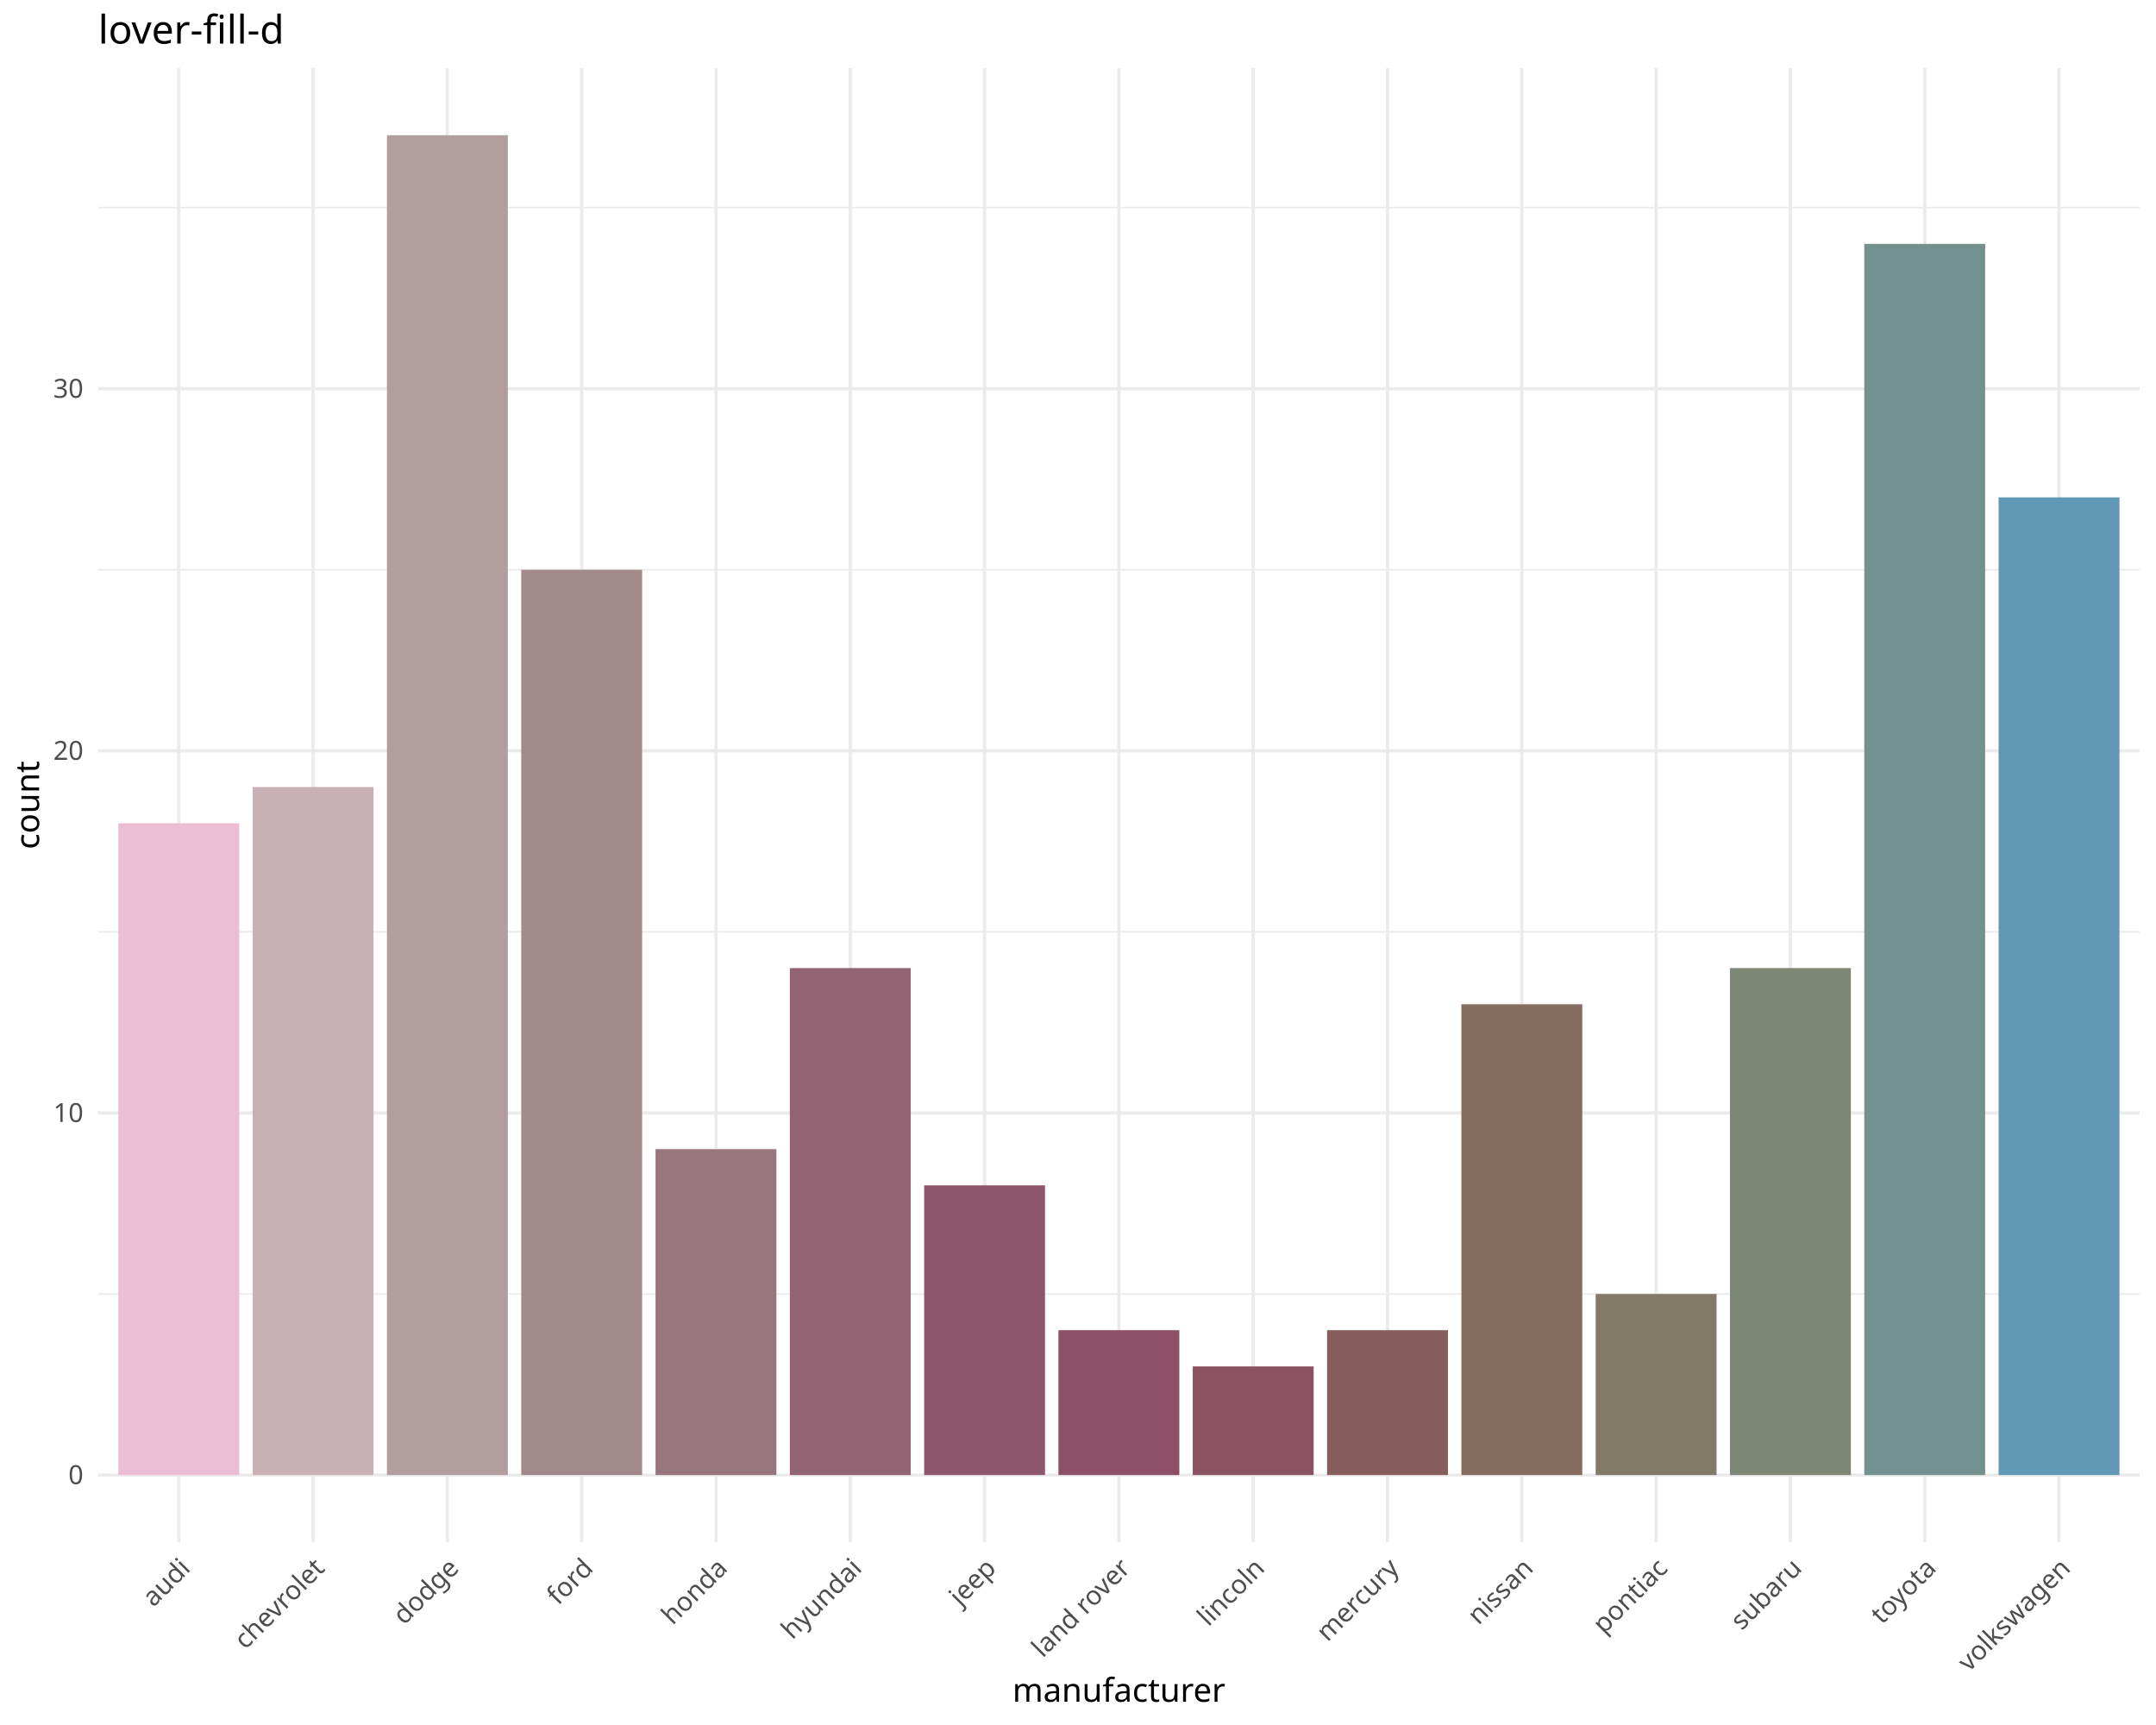
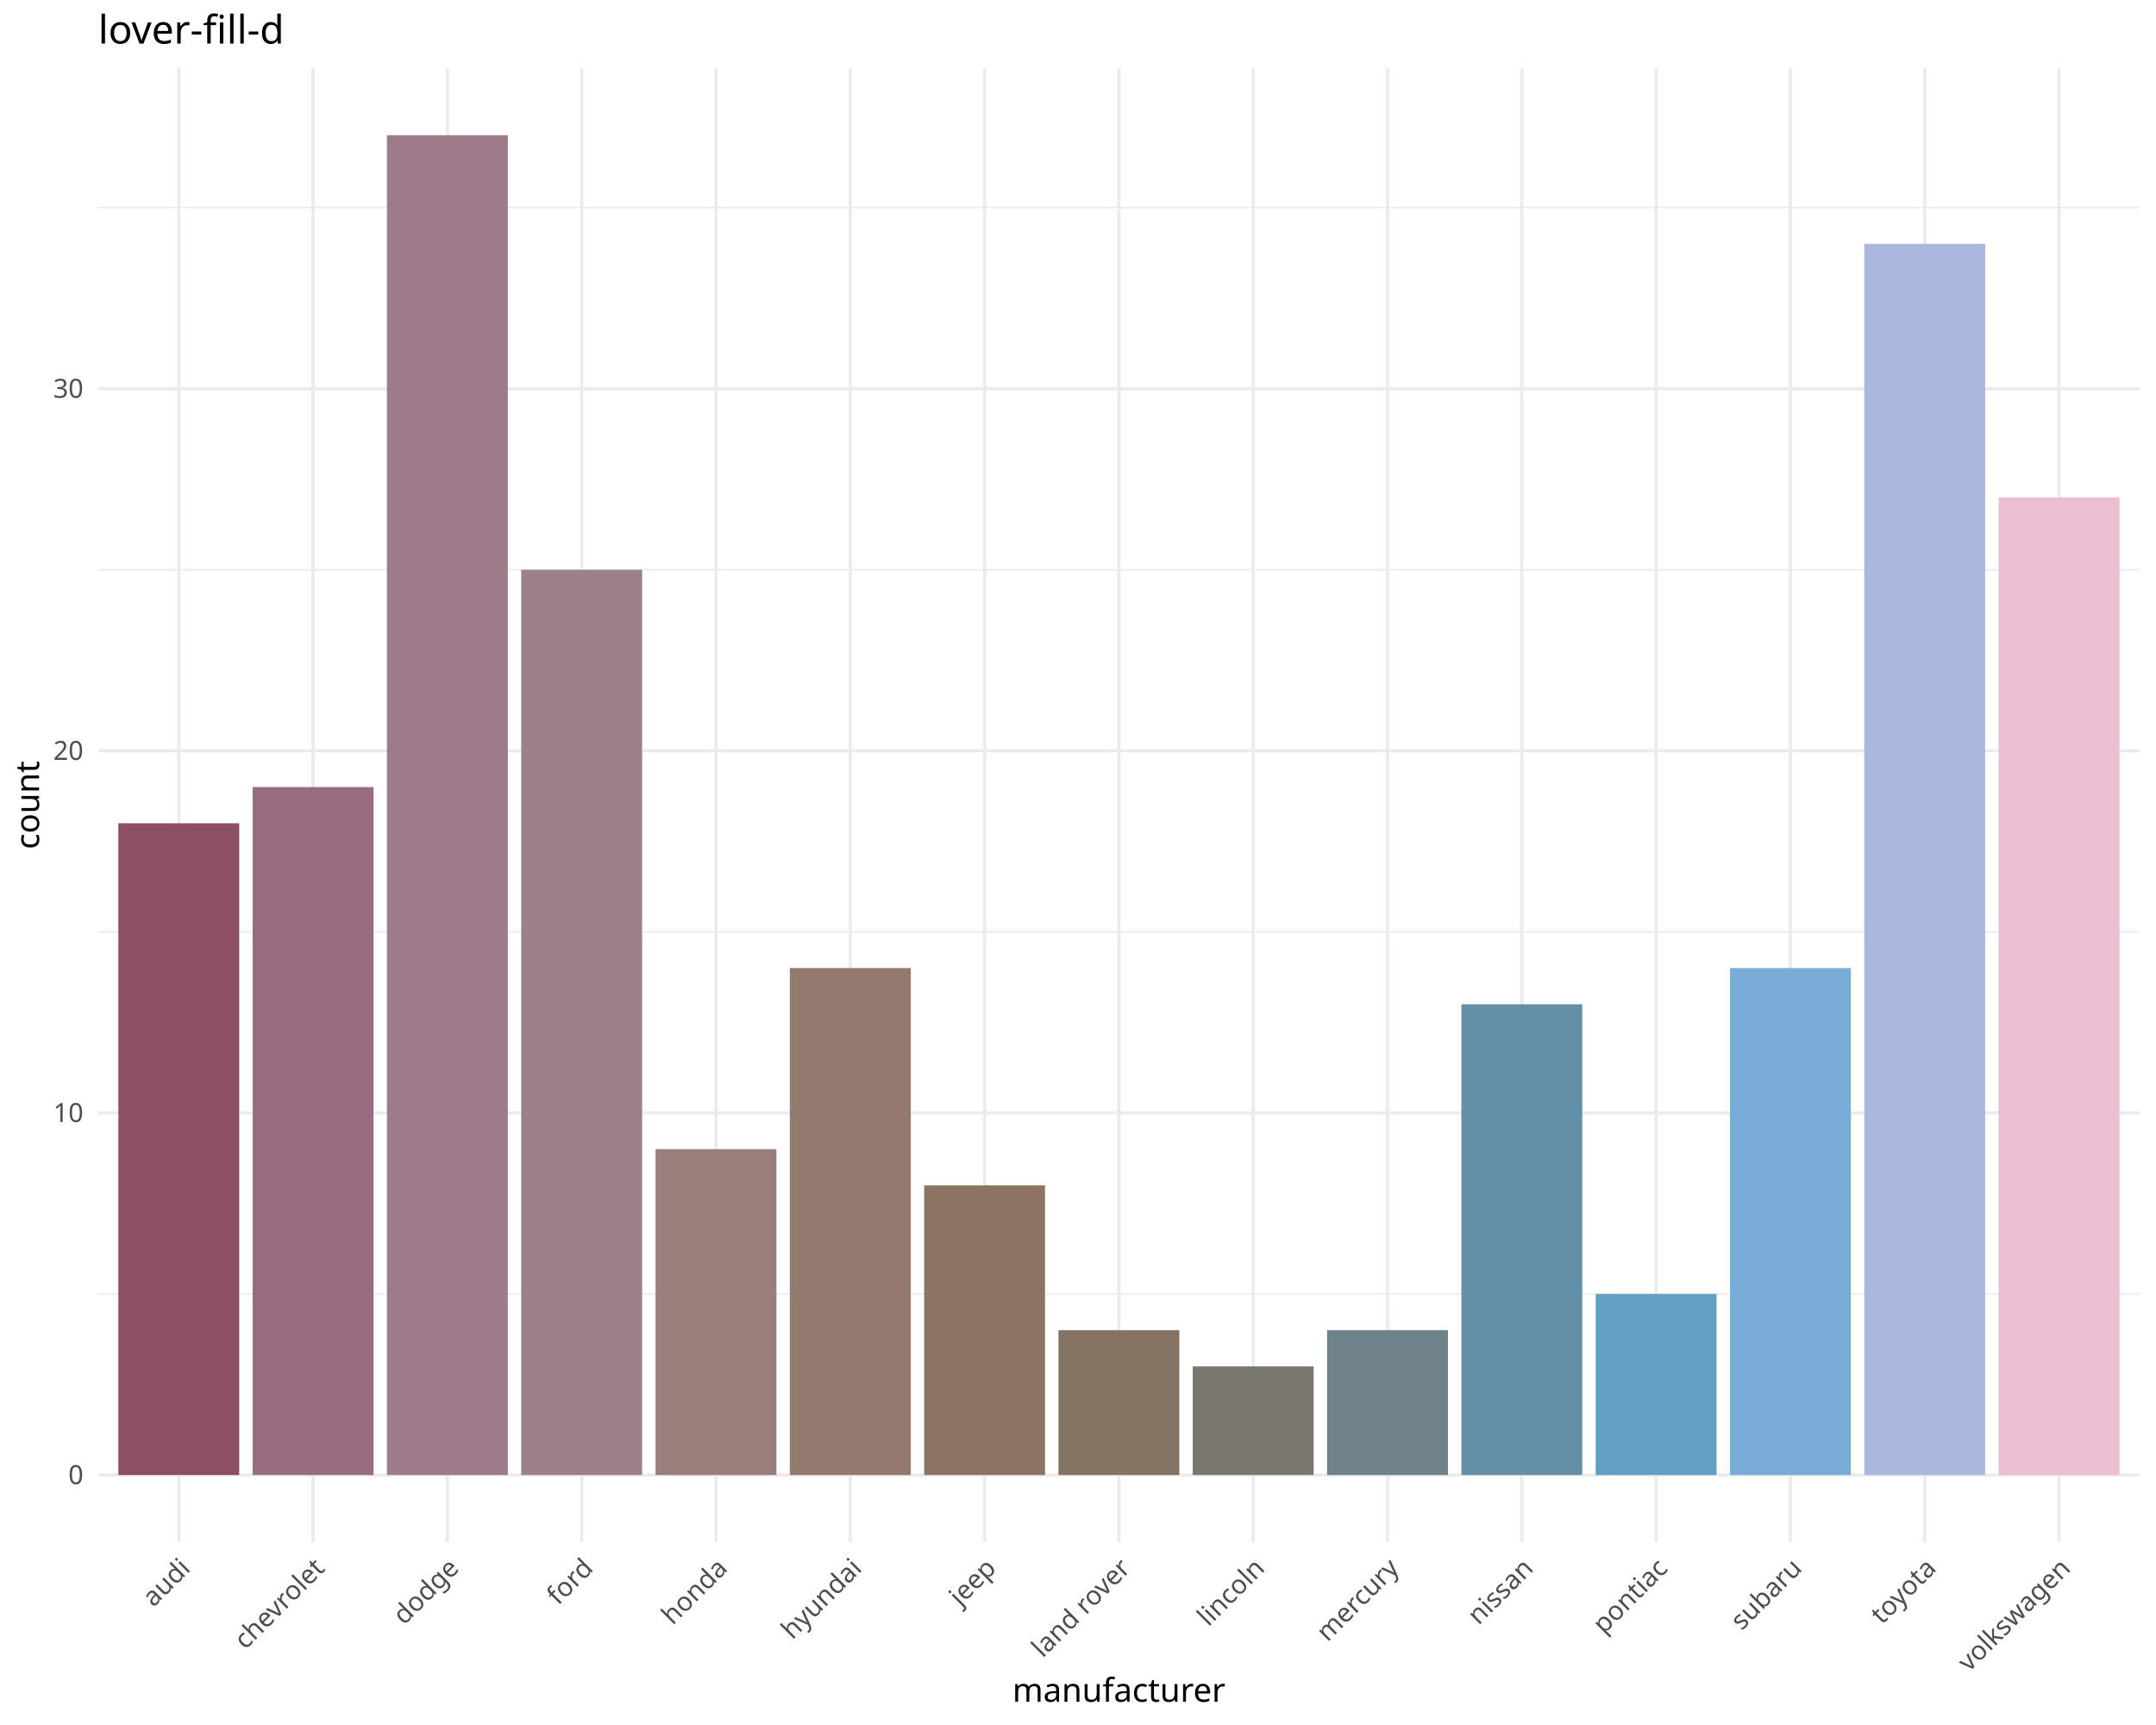
<svg xmlns="http://www.w3.org/2000/svg" class="svglite" data-engine-version="2.0" width="720.00pt" height="576.00pt" viewBox="0 0 720.00 576.00">
  <defs>
    <style type="text/css">
    .svglite line, .svglite polyline, .svglite polygon, .svglite path, .svglite rect, .svglite circle {
      fill: none;
      stroke: #000000;
      stroke-linecap: round;
      stroke-linejoin: round;
      stroke-miterlimit: 10.00;
    }
  </style>
  </defs>
  <rect width="100%" height="100%" style="stroke: none; fill: #FFFFFF;" />
  <defs>
    <clipPath id="cpMC4wMHw3MjAuMDB8MC4wMHw1NzYuMDA=">
      <rect x="0.00" y="0.00" width="720.00" height="576.00" />
    </clipPath>
  </defs>
  <g clip-path="url(#cpMC4wMHw3MjAuMDB8MC4wMHw1NzYuMDA=)">
</g>
  <defs>
    <clipPath id="cpMzIuNzl8NzE0LjUyfDIyLjc4fDUxNC45MA==">
      <rect x="32.79" y="22.78" width="681.73" height="492.12" />
    </clipPath>
  </defs>
  <g clip-path="url(#cpMzIuNzl8NzE0LjUyfDIyLjc4fDUxNC45MA==)">
    <polyline points="32.79,432.07 714.52,432.07 " style="stroke-width: 0.53; stroke: #EBEBEB; stroke-linecap: butt;" />
    <polyline points="32.79,311.16 714.52,311.16 " style="stroke-width: 0.53; stroke: #EBEBEB; stroke-linecap: butt;" />
    <polyline points="32.79,190.25 714.52,190.25 " style="stroke-width: 0.53; stroke: #EBEBEB; stroke-linecap: butt;" />
    <polyline points="32.79,69.33 714.52,69.33 " style="stroke-width: 0.53; stroke: #EBEBEB; stroke-linecap: butt;" />
    <polyline points="32.79,492.53 714.52,492.53 " style="stroke-width: 1.07; stroke: #EBEBEB; stroke-linecap: butt;" />
    <polyline points="32.79,371.62 714.52,371.62 " style="stroke-width: 1.07; stroke: #EBEBEB; stroke-linecap: butt;" />
    <polyline points="32.79,250.70 714.52,250.70 " style="stroke-width: 1.07; stroke: #EBEBEB; stroke-linecap: butt;" />
    <polyline points="32.79,129.79 714.52,129.79 " style="stroke-width: 1.07; stroke: #EBEBEB; stroke-linecap: butt;" />
    <polyline points="59.70,514.90 59.70,22.78 " style="stroke-width: 1.07; stroke: #EBEBEB; stroke-linecap: butt;" />
    <polyline points="104.55,514.90 104.55,22.78 " style="stroke-width: 1.07; stroke: #EBEBEB; stroke-linecap: butt;" />
    <polyline points="149.40,514.90 149.40,22.78 " style="stroke-width: 1.07; stroke: #EBEBEB; stroke-linecap: butt;" />
    <polyline points="194.26,514.90 194.26,22.78 " style="stroke-width: 1.07; stroke: #EBEBEB; stroke-linecap: butt;" />
    <polyline points="239.11,514.90 239.11,22.78 " style="stroke-width: 1.07; stroke: #EBEBEB; stroke-linecap: butt;" />
    <polyline points="283.96,514.90 283.96,22.78 " style="stroke-width: 1.07; stroke: #EBEBEB; stroke-linecap: butt;" />
    <polyline points="328.81,514.90 328.81,22.78 " style="stroke-width: 1.07; stroke: #EBEBEB; stroke-linecap: butt;" />
    <polyline points="373.66,514.90 373.66,22.78 " style="stroke-width: 1.07; stroke: #EBEBEB; stroke-linecap: butt;" />
    <polyline points="418.51,514.90 418.51,22.78 " style="stroke-width: 1.07; stroke: #EBEBEB; stroke-linecap: butt;" />
    <polyline points="463.36,514.90 463.36,22.78 " style="stroke-width: 1.07; stroke: #EBEBEB; stroke-linecap: butt;" />
    <polyline points="508.21,514.90 508.21,22.78 " style="stroke-width: 1.07; stroke: #EBEBEB; stroke-linecap: butt;" />
    <polyline points="553.06,514.90 553.06,22.78 " style="stroke-width: 1.07; stroke: #EBEBEB; stroke-linecap: butt;" />
    <polyline points="597.91,514.90 597.91,22.78 " style="stroke-width: 1.07; stroke: #EBEBEB; stroke-linecap: butt;" />
    <polyline points="642.76,514.90 642.76,22.78 " style="stroke-width: 1.07; stroke: #EBEBEB; stroke-linecap: butt;" />
    <polyline points="687.61,514.90 687.61,22.78 " style="stroke-width: 1.07; stroke: #EBEBEB; stroke-linecap: butt;" />
-     <rect x="39.52" y="274.89" width="40.37" height="217.64" style="stroke-width: 1.07; stroke: none; stroke-linecap: square; stroke-linejoin: miter; fill: #EBBED3;" />
-     <rect x="84.37" y="262.80" width="40.37" height="229.73" style="stroke-width: 1.07; stroke: none; stroke-linecap: square; stroke-linejoin: miter; fill: #C9B0B5;" />
-     <rect x="129.22" y="45.15" width="40.37" height="447.38" style="stroke-width: 1.07; stroke: none; stroke-linecap: square; stroke-linejoin: miter; fill: #B19E9D;" />
-     <rect x="174.07" y="190.25" width="40.37" height="302.28" style="stroke-width: 1.07; stroke: none; stroke-linecap: square; stroke-linejoin: miter; fill: #A28A8A;" />
-     <rect x="218.92" y="383.71" width="40.37" height="108.82" style="stroke-width: 1.07; stroke: none; stroke-linecap: square; stroke-linejoin: miter; fill: #98767D;" />
-     <rect x="263.77" y="323.25" width="40.37" height="169.28" style="stroke-width: 1.07; stroke: none; stroke-linecap: square; stroke-linejoin: miter; fill: #926473;" />
-     <rect x="308.62" y="395.80" width="40.37" height="96.73" style="stroke-width: 1.07; stroke: none; stroke-linecap: square; stroke-linejoin: miter; fill: #8E566C;" />
-     <rect x="353.47" y="444.16" width="40.37" height="48.37" style="stroke-width: 1.07; stroke: none; stroke-linecap: square; stroke-linejoin: miter; fill: #8C4F66;" />
-     <rect x="398.32" y="456.26" width="40.37" height="36.27" style="stroke-width: 1.07; stroke: none; stroke-linecap: square; stroke-linejoin: miter; fill: #8A5261;" />
-     <rect x="443.18" y="444.16" width="40.37" height="48.37" style="stroke-width: 1.07; stroke: none; stroke-linecap: square; stroke-linejoin: miter; fill: #885D5E;" />
-     <rect x="488.03" y="335.34" width="40.37" height="157.19" style="stroke-width: 1.07; stroke: none; stroke-linecap: square; stroke-linejoin: miter; fill: #866B5F;" />
-     <rect x="532.88" y="432.07" width="40.37" height="60.46" style="stroke-width: 1.07; stroke: none; stroke-linecap: square; stroke-linejoin: miter; fill: #827967;" />
-     <rect x="577.73" y="323.25" width="40.37" height="169.28" style="stroke-width: 1.07; stroke: none; stroke-linecap: square; stroke-linejoin: miter; fill: #7D8776;" />
-     <rect x="622.58" y="81.43" width="40.37" height="411.10" style="stroke-width: 1.07; stroke: none; stroke-linecap: square; stroke-linejoin: miter; fill: #739190;" />
-     <rect x="667.43" y="166.07" width="40.37" height="326.46" style="stroke-width: 1.07; stroke: none; stroke-linecap: square; stroke-linejoin: miter; fill: #6098B6;" />
+     <rect x="39.52" y="274.89" width="40.37" height="217.64" style="stroke-width: 1.07; stroke: none; stroke-linecap: square; stroke-linejoin: miter; fill: #8C4F66;" />
+     <rect x="84.37" y="262.80" width="40.37" height="229.73" style="stroke-width: 1.07; stroke: none; stroke-linecap: square; stroke-linejoin: miter; fill: #986B81;" />
+     <rect x="129.22" y="45.15" width="40.37" height="447.38" style="stroke-width: 1.07; stroke: none; stroke-linecap: square; stroke-linejoin: miter; fill: #9D7B8B;" />
+     <rect x="174.07" y="190.25" width="40.37" height="302.28" style="stroke-width: 1.07; stroke: none; stroke-linecap: square; stroke-linejoin: miter; fill: #9D8088;" />
+     <rect x="218.92" y="383.71" width="40.37" height="108.82" style="stroke-width: 1.07; stroke: none; stroke-linecap: square; stroke-linejoin: miter; fill: #9A7E7C;" />
+     <rect x="263.77" y="323.25" width="40.37" height="169.28" style="stroke-width: 1.07; stroke: none; stroke-linecap: square; stroke-linejoin: miter; fill: #94796E;" />
+     <rect x="308.62" y="395.80" width="40.37" height="96.73" style="stroke-width: 1.07; stroke: none; stroke-linecap: square; stroke-linejoin: miter; fill: #8D7363;" />
+     <rect x="353.47" y="444.16" width="40.37" height="48.37" style="stroke-width: 1.07; stroke: none; stroke-linecap: square; stroke-linejoin: miter; fill: #847262;" />
+     <rect x="398.32" y="456.26" width="40.37" height="36.27" style="stroke-width: 1.07; stroke: none; stroke-linecap: square; stroke-linejoin: miter; fill: #7A7770;" />
+     <rect x="443.18" y="444.16" width="40.37" height="48.37" style="stroke-width: 1.07; stroke: none; stroke-linecap: square; stroke-linejoin: miter; fill: #6F828A;" />
+     <rect x="488.03" y="335.34" width="40.37" height="157.19" style="stroke-width: 1.07; stroke: none; stroke-linecap: square; stroke-linejoin: miter; fill: #6390A7;" />
+     <rect x="532.88" y="432.07" width="40.37" height="60.46" style="stroke-width: 1.07; stroke: none; stroke-linecap: square; stroke-linejoin: miter; fill: #629FC3;" />
+     <rect x="577.73" y="323.25" width="40.37" height="169.28" style="stroke-width: 1.07; stroke: none; stroke-linecap: square; stroke-linejoin: miter; fill: #79ADD7;" />
+     <rect x="622.58" y="81.43" width="40.37" height="411.10" style="stroke-width: 1.07; stroke: none; stroke-linecap: square; stroke-linejoin: miter; fill: #AAB8DE;" />
+     <rect x="667.43" y="166.07" width="40.37" height="326.46" style="stroke-width: 1.07; stroke: none; stroke-linecap: square; stroke-linejoin: miter; fill: #EBBED3;" />
  </g>
  <g clip-path="url(#cpMC4wMHw3MjAuMDB8MC4wMHw1NzYuMDA=)">
    <text x="27.86" y="495.56" text-anchor="end" style="font-size: 8.80px; fill: #4D4D4D; font-family: sans;" textLength="4.89px" lengthAdjust="spacingAndGlyphs">0</text>
    <text x="27.86" y="374.65" text-anchor="end" style="font-size: 8.80px; fill: #4D4D4D; font-family: sans;" textLength="9.79px" lengthAdjust="spacingAndGlyphs">10</text>
    <text x="27.86" y="253.73" text-anchor="end" style="font-size: 8.80px; fill: #4D4D4D; font-family: sans;" textLength="9.79px" lengthAdjust="spacingAndGlyphs">20</text>
    <text x="27.86" y="132.82" text-anchor="end" style="font-size: 8.80px; fill: #4D4D4D; font-family: sans;" textLength="9.79px" lengthAdjust="spacingAndGlyphs">30</text>
    <text transform="translate(63.99,524.11) rotate(-45)" text-anchor="end" style="font-size: 8.80px; fill: #4D4D4D; font-family: sans;" textLength="16.64px" lengthAdjust="spacingAndGlyphs">audi</text>
    <text transform="translate(108.84,524.11) rotate(-45)" text-anchor="end" style="font-size: 8.80px; fill: #4D4D4D; font-family: sans;" textLength="35.71px" lengthAdjust="spacingAndGlyphs">chevrolet</text>
    <text transform="translate(153.69,524.11) rotate(-45)" text-anchor="end" style="font-size: 8.80px; fill: #4D4D4D; font-family: sans;" textLength="24.47px" lengthAdjust="spacingAndGlyphs">dodge</text>
    <text transform="translate(198.54,524.11) rotate(-45)" text-anchor="end" style="font-size: 8.80px; fill: #4D4D4D; font-family: sans;" textLength="15.16px" lengthAdjust="spacingAndGlyphs">ford</text>
    <text transform="translate(243.39,524.11) rotate(-45)" text-anchor="end" style="font-size: 8.80px; fill: #4D4D4D; font-family: sans;" textLength="24.47px" lengthAdjust="spacingAndGlyphs">honda</text>
    <text transform="translate(288.24,524.11) rotate(-45)" text-anchor="end" style="font-size: 8.80px; fill: #4D4D4D; font-family: sans;" textLength="30.83px" lengthAdjust="spacingAndGlyphs">hyundai</text>
    <text transform="translate(333.09,524.11) rotate(-45)" text-anchor="end" style="font-size: 8.80px; fill: #4D4D4D; font-family: sans;" textLength="16.64px" lengthAdjust="spacingAndGlyphs">jeep</text>
    <text transform="translate(377.94,524.11) rotate(-45)" text-anchor="end" style="font-size: 8.80px; fill: #4D4D4D; font-family: sans;" textLength="39.14px" lengthAdjust="spacingAndGlyphs">land rover</text>
    <text transform="translate(422.79,524.11) rotate(-45)" text-anchor="end" style="font-size: 8.80px; fill: #4D4D4D; font-family: sans;" textLength="24.95px" lengthAdjust="spacingAndGlyphs">lincoln</text>
    <text transform="translate(467.64,524.11) rotate(-45)" text-anchor="end" style="font-size: 8.80px; fill: #4D4D4D; font-family: sans;" textLength="31.79px" lengthAdjust="spacingAndGlyphs">mercury</text>
    <text transform="translate(512.49,524.11) rotate(-45)" text-anchor="end" style="font-size: 8.80px; fill: #4D4D4D; font-family: sans;" textLength="25.44px" lengthAdjust="spacingAndGlyphs">nissan</text>
    <text transform="translate(557.34,524.11) rotate(-45)" text-anchor="end" style="font-size: 8.80px; fill: #4D4D4D; font-family: sans;" textLength="28.38px" lengthAdjust="spacingAndGlyphs">pontiac</text>
    <text transform="translate(602.19,524.11) rotate(-45)" text-anchor="end" style="font-size: 8.80px; fill: #4D4D4D; font-family: sans;" textLength="26.91px" lengthAdjust="spacingAndGlyphs">subaru</text>
    <text transform="translate(647.04,524.11) rotate(-45)" text-anchor="end" style="font-size: 8.80px; fill: #4D4D4D; font-family: sans;" textLength="23.98px" lengthAdjust="spacingAndGlyphs">toyota</text>
    <text transform="translate(691.89,524.11) rotate(-45)" text-anchor="end" style="font-size: 8.80px; fill: #4D4D4D; font-family: sans;" textLength="45.99px" lengthAdjust="spacingAndGlyphs">volkswagen</text>
    <text x="373.66" y="568.24" text-anchor="middle" style="font-size: 11.00px; font-family: sans;" textLength="64.82px" lengthAdjust="spacingAndGlyphs">manufacturer</text>
    <text transform="translate(13.05,268.84) rotate(-90)" text-anchor="middle" style="font-size: 11.00px; font-family: sans;" textLength="26.91px" lengthAdjust="spacingAndGlyphs">count</text>
    <text x="32.79" y="14.56" style="font-size: 13.20px; font-family: sans;" textLength="57.21px" lengthAdjust="spacingAndGlyphs">lover-fill-d</text>
  </g>
</svg>
